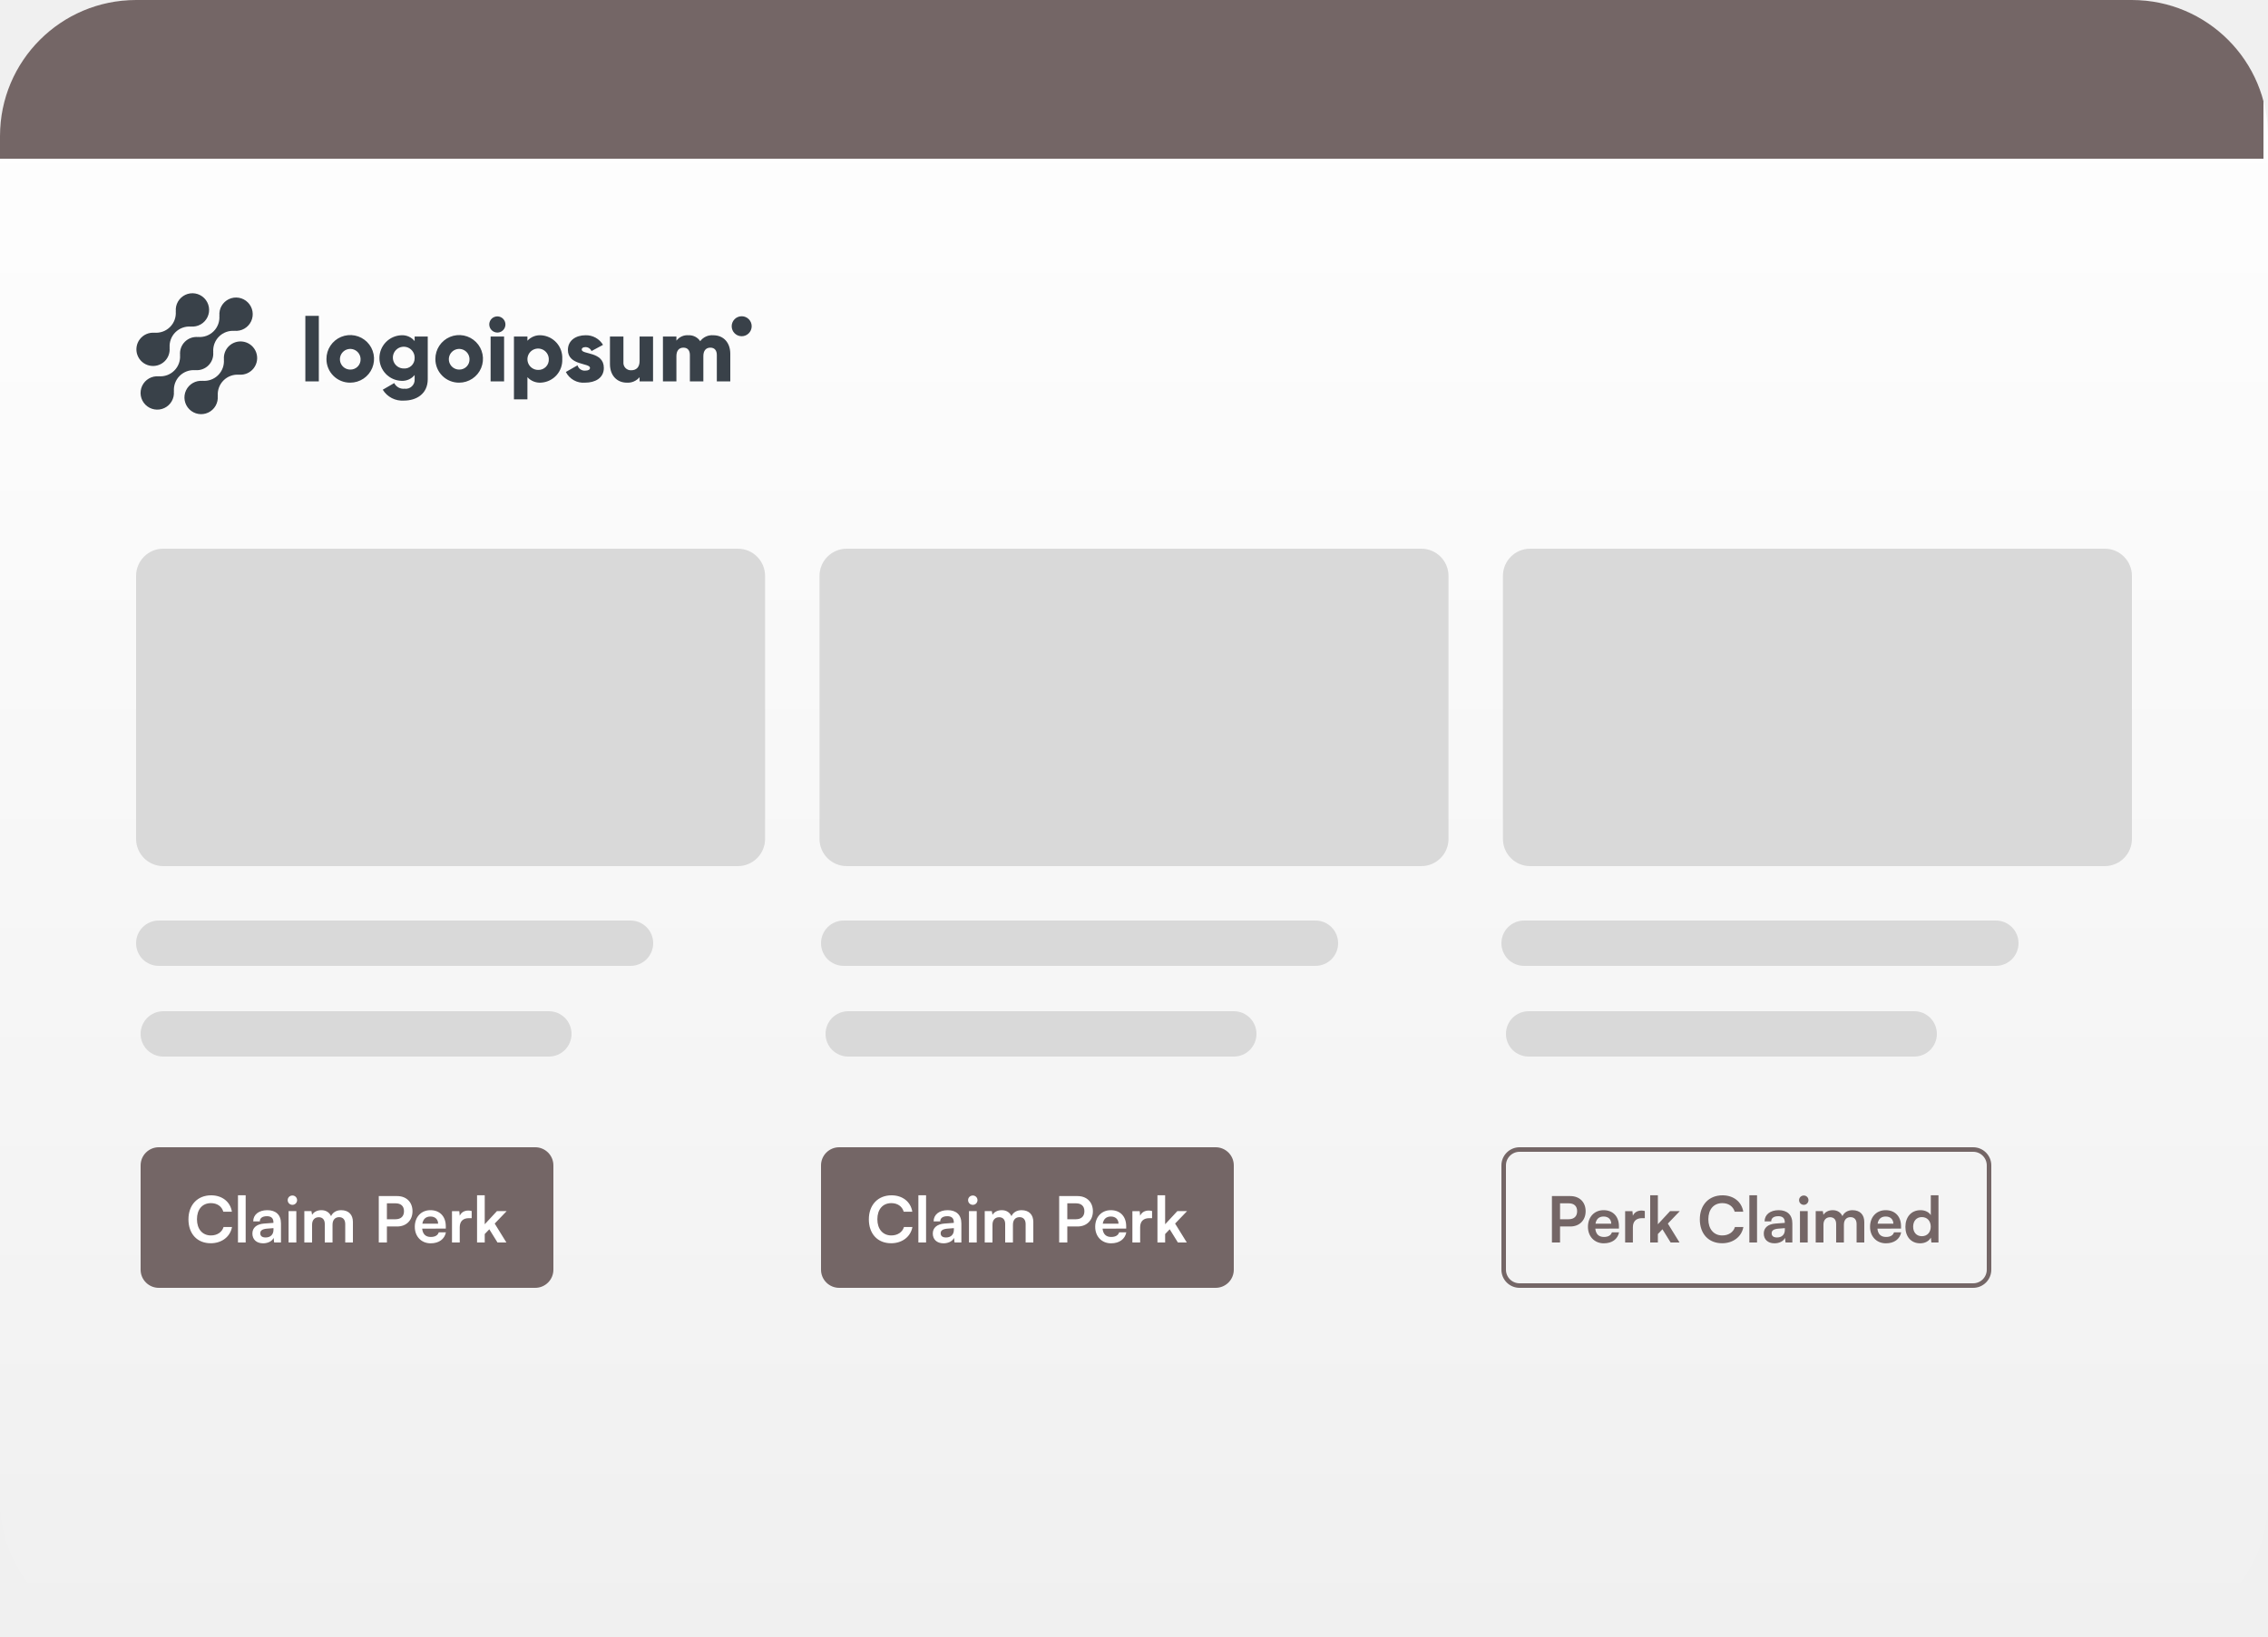
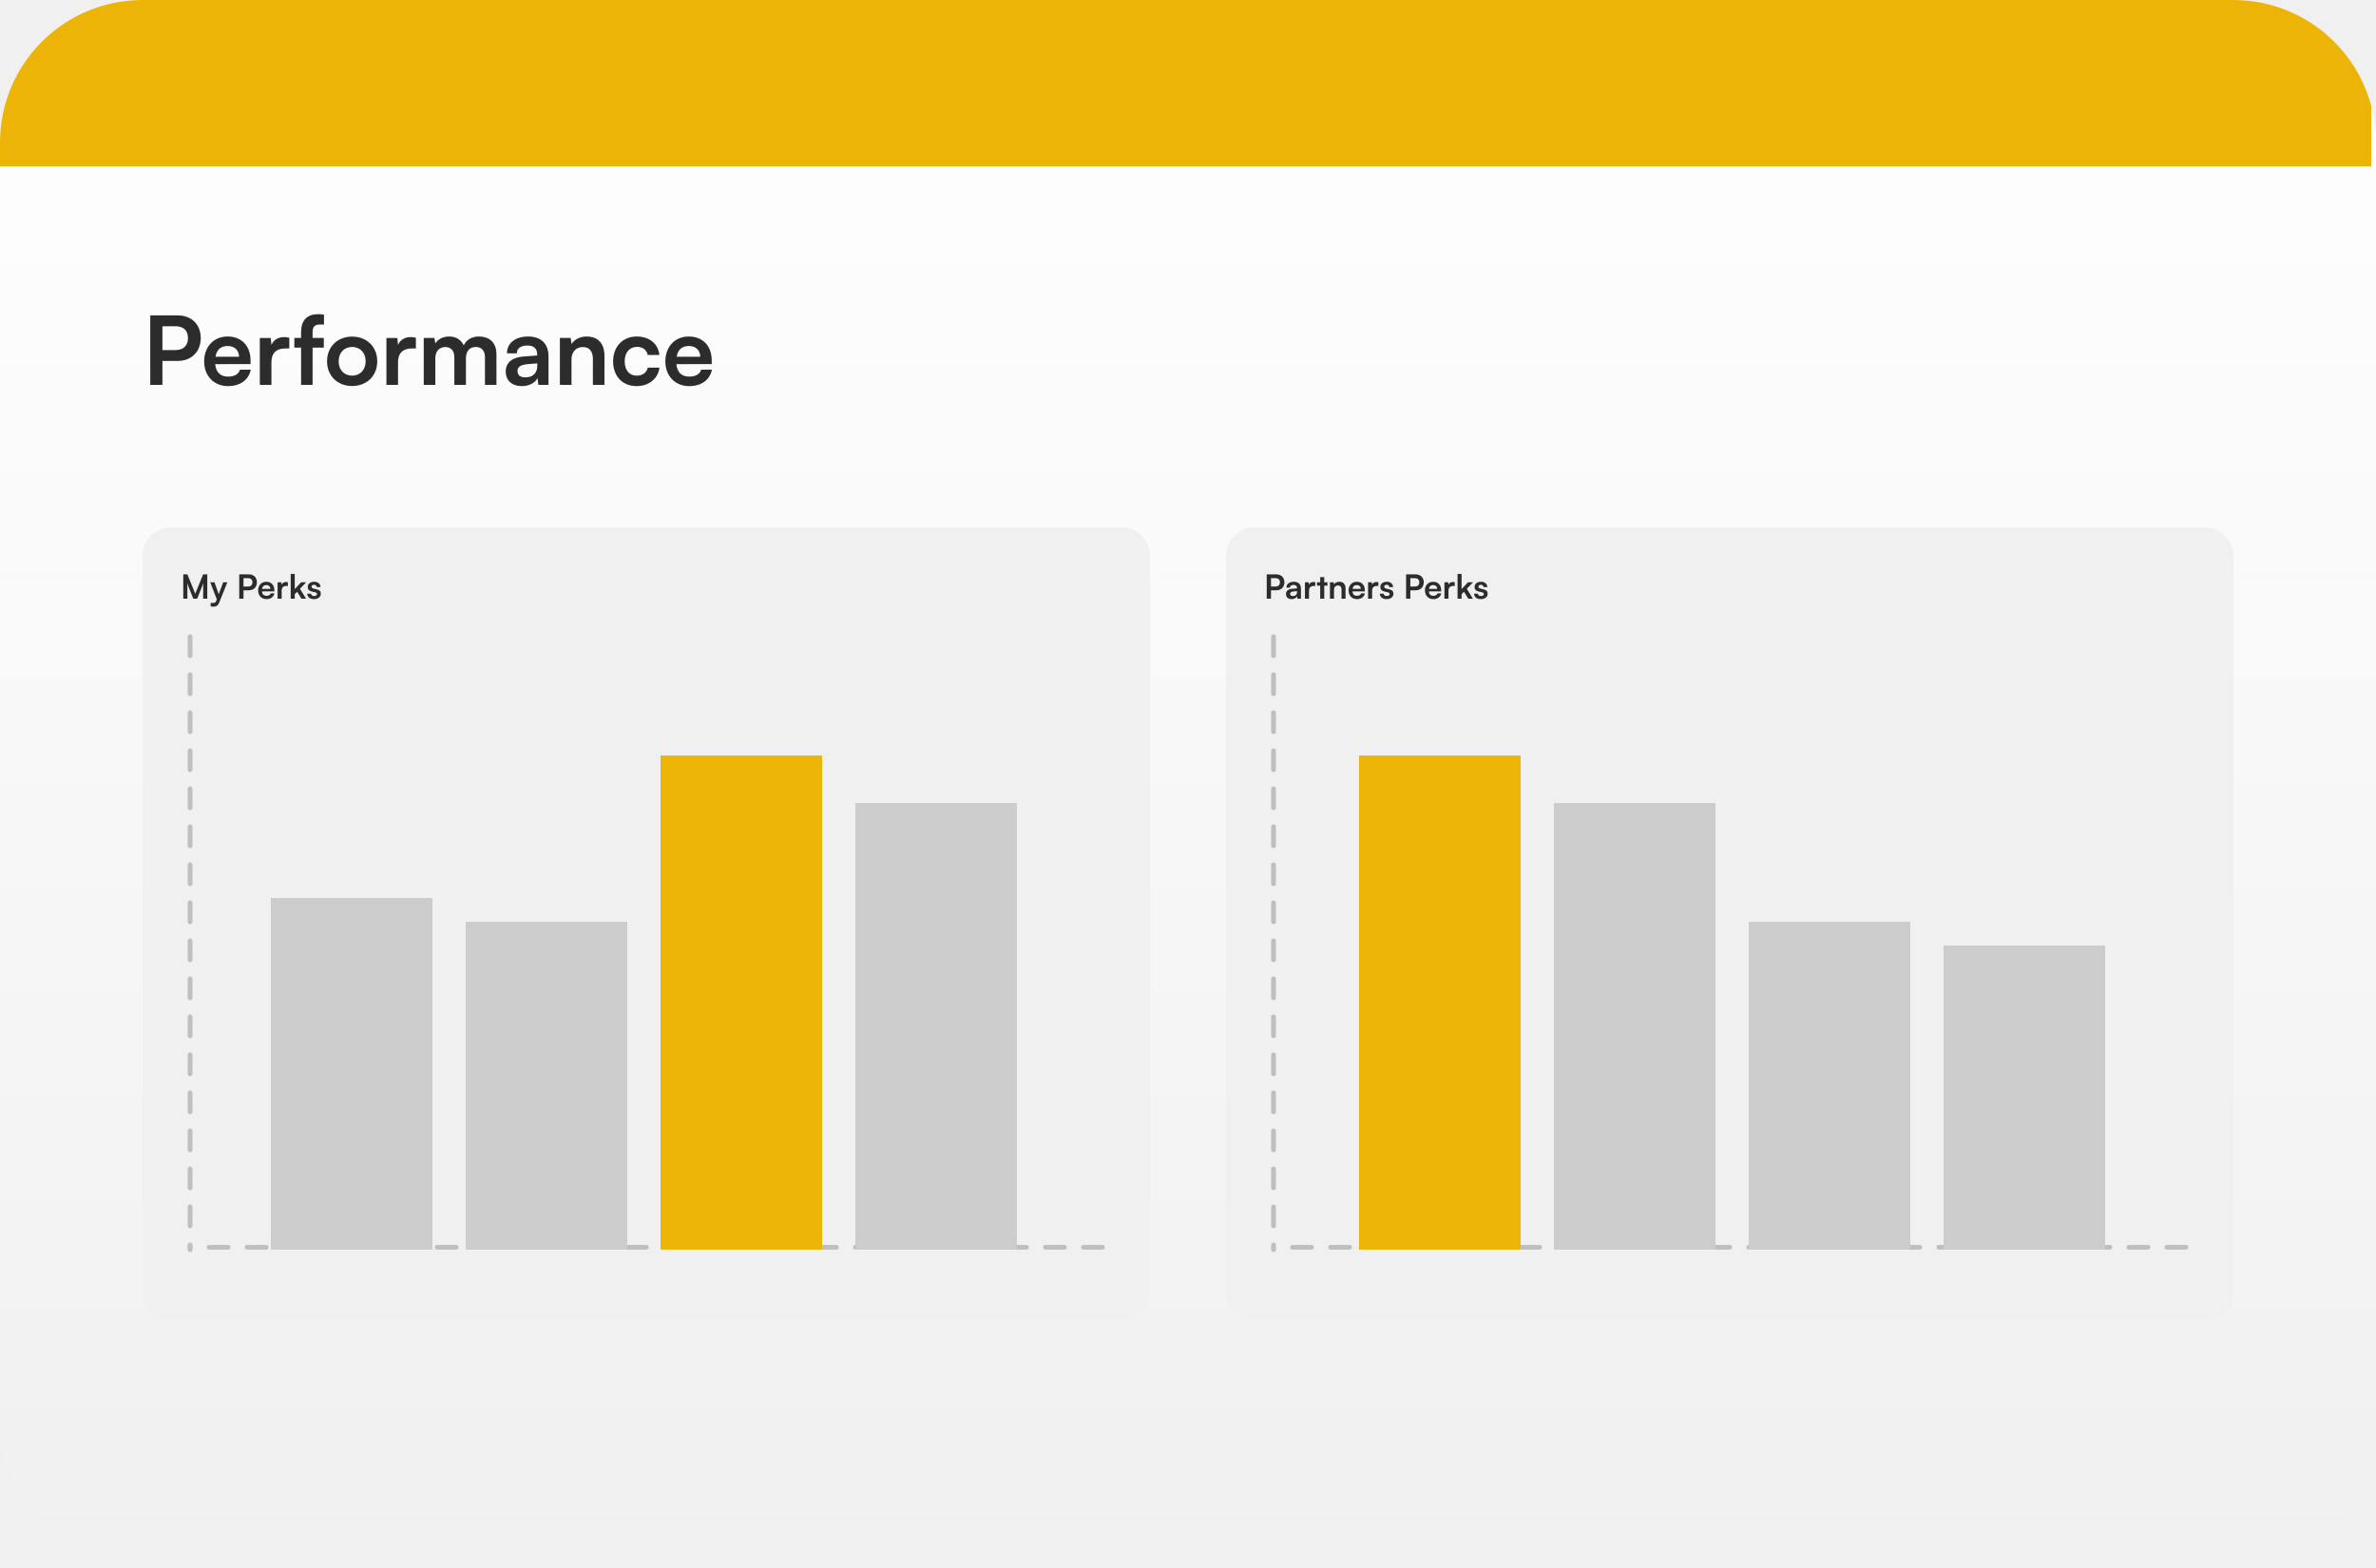
- <svg xmlns="http://www.w3.org/2000/svg" width="500" height="361" viewBox="0 0 500 361" fill="none">
-   <g clip-path="url(#clip0_2150_12111)">
-     <rect width="500" height="361" rx="30" fill="url(#paint0_linear_2150_12111)" />
-     <path d="M50.419 76.371C50.04 76.752 49.75 77.213 49.569 77.719C49.388 78.225 49.321 78.765 49.373 79.3L49.355 79.282C49.408 79.912 49.323 80.546 49.106 81.139C48.889 81.733 48.545 82.272 48.098 82.719C47.651 83.166 47.112 83.51 46.518 83.727C45.925 83.944 45.291 84.029 44.661 83.976L44.679 83.994C43.926 83.924 43.169 84.088 42.512 84.463C41.855 84.839 41.33 85.408 41.009 86.093C40.687 86.778 40.585 87.546 40.715 88.291C40.846 89.036 41.203 89.723 41.739 90.258C42.274 90.793 42.961 91.15 43.706 91.279C44.452 91.409 45.219 91.306 45.904 90.984C46.589 90.662 47.157 90.137 47.532 89.479C47.907 88.822 48.071 88.065 48 87.312L48.019 87.33C47.966 86.7 48.051 86.066 48.268 85.473C48.485 84.879 48.829 84.34 49.276 83.893C49.723 83.446 50.262 83.102 50.856 82.885C51.449 82.668 52.083 82.583 52.713 82.636L52.694 82.618C53.309 82.673 53.929 82.572 54.495 82.325C55.061 82.077 55.555 81.69 55.932 81.2C56.309 80.711 56.556 80.134 56.651 79.523C56.745 78.912 56.684 78.288 56.473 77.707C56.261 77.126 55.907 76.608 55.442 76.201C54.978 75.794 54.418 75.51 53.814 75.377C53.211 75.244 52.584 75.265 51.991 75.439C51.398 75.613 50.858 75.933 50.422 76.371H50.419Z" fill="#394149" />
-     <path d="M43.042 81.636L43.023 81.618C43.558 81.672 44.099 81.606 44.606 81.426C45.113 81.245 45.573 80.954 45.954 80.574C46.334 80.194 46.626 79.733 46.806 79.227C46.987 78.72 47.053 78.179 47 77.644L47.019 77.662C46.966 77.032 47.051 76.398 47.268 75.805C47.485 75.211 47.829 74.672 48.276 74.225C48.723 73.778 49.262 73.434 49.856 73.217C50.449 73 51.083 72.915 51.713 72.968L51.694 72.95C52.447 73.021 53.204 72.857 53.862 72.482C54.519 72.107 55.044 71.538 55.366 70.853C55.688 70.168 55.791 69.401 55.661 68.655C55.531 67.91 55.174 67.222 54.639 66.687C54.103 66.152 53.416 65.795 52.671 65.665C51.925 65.535 51.158 65.638 50.473 65.96C49.788 66.282 49.219 66.807 48.844 67.464C48.469 68.121 48.305 68.879 48.376 69.632L48.358 69.613C48.411 70.243 48.327 70.877 48.109 71.471C47.892 72.064 47.548 72.603 47.102 73.05C46.654 73.497 46.115 73.841 45.522 74.058C44.928 74.275 44.294 74.36 43.664 74.307L43.682 74.326C43.147 74.272 42.606 74.338 42.099 74.518C41.592 74.699 41.132 74.99 40.751 75.37C40.371 75.751 40.08 76.211 39.898 76.717C39.718 77.224 39.651 77.765 39.705 78.3L39.687 78.282C39.74 78.912 39.655 79.546 39.438 80.139C39.221 80.733 38.877 81.272 38.43 81.719C37.983 82.166 37.444 82.51 36.85 82.727C36.257 82.944 35.623 83.029 34.993 82.976L35.011 82.994C34.258 82.923 33.501 83.087 32.843 83.462C32.186 83.837 31.661 84.406 31.339 85.091C31.017 85.776 30.914 86.543 31.044 87.289C31.174 88.034 31.531 88.722 32.066 89.257C32.602 89.792 33.289 90.149 34.034 90.279C34.78 90.409 35.547 90.306 36.232 89.984C36.917 89.662 37.486 89.137 37.861 88.48C38.236 87.822 38.4 87.066 38.329 86.312L38.348 86.33C38.295 85.7 38.38 85.066 38.597 84.473C38.814 83.879 39.158 83.34 39.605 82.893C40.052 82.446 40.591 82.102 41.185 81.885C41.778 81.668 42.412 81.583 43.042 81.636Z" fill="#394149" />
-     <path d="M36.34 79.629C36.719 79.248 37.009 78.788 37.19 78.281C37.37 77.775 37.437 77.235 37.385 76.7L37.404 76.718C37.351 76.088 37.436 75.454 37.653 74.86C37.87 74.266 38.214 73.727 38.662 73.28C39.109 72.833 39.648 72.489 40.242 72.272C40.836 72.055 41.47 71.971 42.1 72.024L42.081 72.006C42.834 72.077 43.591 71.913 44.248 71.538C44.905 71.163 45.43 70.594 45.752 69.909C46.074 69.225 46.176 68.457 46.046 67.712C45.916 66.967 45.559 66.28 45.024 65.745C44.489 65.21 43.802 64.853 43.057 64.723C42.312 64.593 41.544 64.695 40.86 65.017C40.175 65.339 39.606 65.864 39.231 66.521C38.856 67.178 38.692 67.935 38.763 68.688L38.745 68.67C38.798 69.3 38.713 69.934 38.496 70.527C38.279 71.121 37.935 71.66 37.488 72.107C37.041 72.554 36.502 72.898 35.908 73.115C35.315 73.332 34.681 73.417 34.051 73.364L34.069 73.382C33.453 73.327 32.834 73.428 32.268 73.676C31.702 73.924 31.208 74.311 30.831 74.8C30.454 75.29 30.207 75.867 30.113 76.478C30.019 77.088 30.08 77.713 30.291 78.293C30.503 78.874 30.857 79.392 31.322 79.799C31.787 80.207 32.346 80.49 32.95 80.623C33.553 80.756 34.181 80.735 34.773 80.561C35.366 80.387 35.906 80.067 36.342 79.629H36.34Z" fill="#394149" />
-     <path d="M67.317 69.655H70.287V84.108H67.317V69.655Z" fill="#394149" />
-     <path d="M71.969 79.159C71.965 78.12 72.269 77.104 72.843 76.238C73.417 75.373 74.235 74.697 75.194 74.296C76.152 73.896 77.207 73.789 78.227 73.989C79.246 74.189 80.183 74.687 80.919 75.42C81.655 76.153 82.156 77.088 82.361 78.107C82.565 79.125 82.462 80.181 82.066 81.141C81.669 82.101 80.997 82.922 80.133 83.499C79.27 84.077 78.255 84.385 77.216 84.385C76.527 84.393 75.843 84.263 75.204 84.004C74.565 83.744 73.984 83.36 73.496 82.873C73.007 82.387 72.621 81.808 72.359 81.17C72.096 80.532 71.964 79.849 71.969 79.159ZM79.493 79.159C79.481 78.711 79.337 78.277 79.079 77.911C78.821 77.545 78.461 77.263 78.044 77.1C77.626 76.937 77.171 76.901 76.733 76.996C76.295 77.091 75.895 77.313 75.583 77.634C75.271 77.955 75.06 78.361 74.977 78.801C74.894 79.241 74.943 79.696 75.117 80.108C75.292 80.521 75.584 80.873 75.957 81.121C76.33 81.368 76.768 81.5 77.216 81.5C77.523 81.508 77.828 81.453 78.112 81.337C78.396 81.222 78.653 81.048 78.867 80.828C79.081 80.608 79.247 80.347 79.355 80.059C79.463 79.772 79.51 79.465 79.493 79.159Z" fill="#394149" />
-     <path d="M94.3 74.209V83.609C94.3 86.935 91.706 88.341 89.073 88.341C88.146 88.41 87.218 88.223 86.39 87.8C85.562 87.376 84.867 86.733 84.381 85.941L86.915 84.476C87.119 84.889 87.445 85.23 87.848 85.453C88.252 85.675 88.714 85.77 89.172 85.723C89.465 85.764 89.763 85.738 90.045 85.647C90.327 85.557 90.585 85.405 90.799 85.201C91.014 84.998 91.18 84.749 91.286 84.473C91.391 84.196 91.433 83.9 91.409 83.605V82.7C91.061 83.126 90.619 83.464 90.117 83.687C89.614 83.911 89.067 84.013 88.518 83.987C87.212 83.946 85.973 83.398 85.064 82.459C84.154 81.521 83.646 80.265 83.646 78.959C83.646 77.652 84.154 76.396 85.064 75.458C85.973 74.519 87.212 73.971 88.518 73.93C89.067 73.904 89.614 74.006 90.117 74.23C90.619 74.453 91.061 74.791 91.409 75.217V74.207L94.3 74.209ZM91.41 78.96C91.43 78.481 91.306 78.008 91.055 77.6C90.803 77.192 90.435 76.869 89.999 76.672C89.562 76.475 89.076 76.413 88.604 76.495C88.132 76.576 87.695 76.797 87.35 77.129C87.004 77.461 86.766 77.888 86.665 78.357C86.565 78.825 86.607 79.313 86.786 79.757C86.965 80.202 87.273 80.582 87.671 80.85C88.068 81.118 88.536 81.261 89.015 81.26C89.327 81.282 89.64 81.238 89.934 81.131C90.228 81.025 90.497 80.858 90.722 80.641C90.948 80.424 91.126 80.163 91.244 79.873C91.363 79.584 91.419 79.273 91.41 78.96Z" fill="#394149" />
-     <path d="M95.982 79.159C95.978 78.12 96.282 77.104 96.856 76.238C97.43 75.373 98.248 74.697 99.206 74.296C100.165 73.896 101.22 73.789 102.24 73.989C103.259 74.189 104.196 74.687 104.932 75.42C105.668 76.153 106.169 77.088 106.374 78.107C106.578 79.125 106.475 80.181 106.079 81.141C105.682 82.101 105.01 82.922 104.146 83.499C103.283 84.077 102.268 84.385 101.229 84.385C100.54 84.393 99.855 84.263 99.217 84.004C98.578 83.744 97.997 83.36 97.509 82.873C97.02 82.387 96.633 81.808 96.371 81.17C96.109 80.532 95.977 79.849 95.982 79.159ZM103.506 79.159C103.494 78.711 103.349 78.277 103.092 77.911C102.834 77.545 102.474 77.263 102.057 77.1C101.639 76.937 101.183 76.901 100.746 76.996C100.308 77.091 99.908 77.313 99.596 77.634C99.284 77.955 99.073 78.361 98.99 78.801C98.907 79.241 98.956 79.696 99.13 80.108C99.305 80.521 99.597 80.873 99.97 81.121C100.343 81.368 100.781 81.5 101.229 81.5C101.536 81.508 101.841 81.453 102.125 81.337C102.409 81.222 102.666 81.048 102.88 80.828C103.094 80.608 103.26 80.347 103.368 80.059C103.476 79.772 103.523 79.465 103.506 79.159Z" fill="#394149" />
-     <path d="M107.861 71.556C107.861 71.204 107.965 70.859 108.161 70.566C108.357 70.273 108.635 70.044 108.961 69.91C109.287 69.775 109.645 69.74 109.991 69.808C110.336 69.877 110.654 70.047 110.903 70.296C111.152 70.545 111.322 70.863 111.391 71.208C111.459 71.554 111.424 71.912 111.289 72.238C111.154 72.564 110.926 72.842 110.633 73.038C110.34 73.234 109.995 73.338 109.643 73.338C109.172 73.333 108.721 73.144 108.388 72.811C108.055 72.478 107.866 72.027 107.861 71.556ZM108.161 74.209H111.132V84.109H108.157L108.161 74.209Z" fill="#394149" />
-     <path d="M123.956 79.159C123.99 79.813 123.895 80.468 123.675 81.085C123.456 81.703 123.117 82.27 122.677 82.756C122.237 83.242 121.706 83.636 121.113 83.915C120.52 84.195 119.879 84.354 119.224 84.385C118.674 84.415 118.124 84.322 117.613 84.113C117.103 83.904 116.646 83.585 116.275 83.177V88.068H113.305V74.209H116.275V75.139C116.646 74.732 117.104 74.412 117.614 74.204C118.124 73.995 118.674 73.902 119.224 73.932C119.879 73.963 120.521 74.122 121.113 74.402C121.706 74.681 122.238 75.075 122.677 75.561C123.117 76.047 123.457 76.615 123.676 77.232C123.895 77.85 123.991 78.505 123.956 79.159ZM120.986 79.159C120.974 78.696 120.826 78.246 120.561 77.866C120.295 77.487 119.923 77.194 119.491 77.025C119.06 76.856 118.588 76.817 118.135 76.915C117.682 77.012 117.268 77.241 116.944 77.573C116.62 77.905 116.402 78.325 116.316 78.78C116.23 79.236 116.28 79.706 116.46 80.133C116.64 80.561 116.942 80.925 117.328 81.181C117.714 81.437 118.168 81.574 118.631 81.574C118.949 81.588 119.267 81.535 119.563 81.418C119.859 81.301 120.127 81.122 120.35 80.894C120.572 80.666 120.744 80.394 120.853 80.095C120.963 79.796 121.008 79.477 120.986 79.159Z" fill="#394149" />
-     <path d="M133.121 81.138C133.121 83.415 131.142 84.385 129.004 84.385C128.14 84.463 127.273 84.281 126.514 83.861C125.755 83.441 125.139 82.802 124.747 82.029L127.32 80.564C127.424 80.921 127.648 81.233 127.953 81.445C128.259 81.658 128.629 81.759 129 81.732C129.712 81.732 130.069 81.514 130.069 81.119C130.069 80.029 125.198 80.604 125.198 77.179C125.198 75.02 127.02 73.932 129.079 73.932C129.853 73.907 130.619 74.091 131.298 74.464C131.977 74.836 132.544 75.384 132.939 76.05L130.405 77.416C130.294 77.157 130.109 76.936 129.873 76.781C129.637 76.626 129.361 76.544 129.079 76.545C128.564 76.545 128.247 76.745 128.247 77.099C128.251 78.228 133.121 77.475 133.121 81.138Z" fill="#394149" />
-     <path d="M143.97 74.209V84.109H141V83.178C140.657 83.589 140.222 83.912 139.73 84.123C139.238 84.332 138.704 84.423 138.17 84.386C136.17 84.386 134.47 82.961 134.47 80.286V74.209H137.44V79.851C137.415 80.087 137.442 80.325 137.519 80.549C137.595 80.774 137.72 80.979 137.884 81.15C138.048 81.322 138.247 81.455 138.468 81.541C138.688 81.628 138.925 81.665 139.162 81.651C140.251 81.651 141.003 81.018 141.003 79.612V74.212L143.97 74.209Z" fill="#394149" />
-     <path d="M161 78.03V84.108H158.03V78.287C158.03 77.297 157.555 76.664 156.605 76.664C155.615 76.664 155.06 77.357 155.06 78.525V84.108H152.091V78.287C152.091 77.297 151.616 76.664 150.665 76.664C149.675 76.664 149.121 77.357 149.121 78.525V84.108H146.151V74.208H149.121V75.118C149.429 74.714 149.833 74.394 150.296 74.187C150.76 73.979 151.268 73.891 151.774 73.931C152.282 73.906 152.788 74.013 153.243 74.242C153.697 74.471 154.084 74.814 154.367 75.237C154.696 74.794 155.132 74.442 155.634 74.214C156.136 73.986 156.688 73.888 157.238 73.931C159.511 73.932 161 75.555 161 78.03Z" fill="#394149" />
-     <path d="M163.512 74.148C164.729 74.148 165.716 73.161 165.716 71.944C165.716 70.727 164.729 69.74 163.512 69.74C162.295 69.74 161.308 70.727 161.308 71.944C161.308 73.161 162.295 74.148 163.512 74.148Z" fill="#394149" />
-     <rect x="-1" width="500" height="35" fill="#746666" />
-     <rect x="30" y="121" width="138.667" height="70" rx="6" fill="#D9D9D9" />
-     <rect x="30" y="203" width="114" height="10" rx="5" fill="#D9D9D9" />
-     <rect x="181" y="203" width="114" height="10" rx="5" fill="#D9D9D9" />
-     <rect x="331" y="203" width="114" height="10" rx="5" fill="#D9D9D9" />
-     <rect x="31" y="223" width="95" height="10" rx="5" fill="#D9D9D9" />
-     <rect x="182" y="223" width="95" height="10" rx="5" fill="#D9D9D9" />
-     <rect x="332" y="223" width="95" height="10" rx="5" fill="#D9D9D9" />
-     <rect x="180.667" y="121" width="138.667" height="70" rx="6" fill="#D9D9D9" />
-     <rect x="331.333" y="121" width="138.667" height="70" rx="6" fill="#D9D9D9" />
-     <rect x="31" y="253" width="91" height="31" rx="4" fill="#746666" />
-     <path d="M46.46 274.168C43.478 274.168 41.546 272.096 41.546 268.89C41.546 265.712 43.548 263.598 46.544 263.598C48.966 263.598 50.772 265.012 51.122 267.21H49.232C48.882 266.02 47.86 265.32 46.502 265.32C44.612 265.32 43.422 266.692 43.422 268.876C43.422 271.046 44.626 272.446 46.502 272.446C47.888 272.446 48.952 271.718 49.288 270.584H51.15C50.758 272.74 48.882 274.168 46.46 274.168ZM54.159 274H52.465V263.584H54.159V274ZM58.008 274.182C56.538 274.182 55.642 273.328 55.642 272.026C55.642 270.752 56.566 269.954 58.204 269.828L60.276 269.674V269.52C60.276 268.582 59.716 268.204 58.848 268.204C57.84 268.204 57.28 268.624 57.28 269.352H55.824C55.824 267.854 57.056 266.874 58.932 266.874C60.794 266.874 61.942 267.882 61.942 269.8V274H60.444L60.318 272.978C60.024 273.692 59.086 274.182 58.008 274.182ZM58.568 272.894C59.618 272.894 60.29 272.264 60.29 271.2V270.836L58.848 270.948C57.784 271.046 57.378 271.396 57.378 271.956C57.378 272.586 57.798 272.894 58.568 272.894ZM64.474 265.698C63.886 265.698 63.424 265.236 63.424 264.662C63.424 264.088 63.886 263.64 64.474 263.64C65.034 263.64 65.496 264.088 65.496 264.662C65.496 265.236 65.034 265.698 64.474 265.698ZM63.62 274V267.084H65.328V274H63.62ZM68.801 274H67.093V267.084H68.661L68.801 267.896C69.151 267.322 69.851 266.874 70.845 266.874C71.895 266.874 72.623 267.392 72.987 268.19C73.337 267.392 74.149 266.874 75.199 266.874C76.879 266.874 77.803 267.882 77.803 269.478V274H76.109V269.926C76.109 268.932 75.577 268.414 74.765 268.414C73.939 268.414 73.309 268.946 73.309 270.08V274H71.601V269.912C71.601 268.946 71.083 268.428 70.271 268.428C69.459 268.428 68.801 268.96 68.801 270.08V274ZM87.551 270.472H85.297V274H83.505V263.766H87.551C89.609 263.766 90.939 265.11 90.939 267.112C90.939 269.086 89.595 270.472 87.551 270.472ZM87.201 265.362H85.297V268.876H87.173C88.405 268.876 89.063 268.218 89.063 267.098C89.063 265.978 88.391 265.362 87.201 265.362ZM94.947 274.182C92.889 274.182 91.447 272.684 91.447 270.542C91.447 268.372 92.861 266.874 94.891 266.874C96.963 266.874 98.279 268.26 98.279 270.416V270.934L93.071 270.948C93.197 272.166 93.841 272.782 94.975 272.782C95.913 272.782 96.529 272.418 96.725 271.76H98.307C98.013 273.272 96.753 274.182 94.947 274.182ZM94.905 268.274C93.897 268.274 93.281 268.82 93.113 269.856H96.585C96.585 268.904 95.927 268.274 94.905 268.274ZM103.986 267.056V268.638H103.356C102.124 268.638 101.354 269.296 101.354 270.64V274H99.646V267.098H101.256L101.354 268.106C101.648 267.42 102.306 266.958 103.23 266.958C103.468 266.958 103.706 266.986 103.986 267.056ZM106.864 274H105.17V263.584H106.864V269.982L109.552 267.084H111.694L109.062 269.828L111.638 274H109.678L107.872 271.088L106.864 272.138V274Z" fill="white" />
-     <rect x="181" y="253" width="91" height="31" rx="4" fill="#746666" />
-     <path d="M196.46 274.168C193.478 274.168 191.546 272.096 191.546 268.89C191.546 265.712 193.548 263.598 196.544 263.598C198.966 263.598 200.772 265.012 201.122 267.21H199.232C198.882 266.02 197.86 265.32 196.502 265.32C194.612 265.32 193.422 266.692 193.422 268.876C193.422 271.046 194.626 272.446 196.502 272.446C197.888 272.446 198.952 271.718 199.288 270.584H201.15C200.758 272.74 198.882 274.168 196.46 274.168ZM204.159 274H202.465V263.584H204.159V274ZM208.008 274.182C206.538 274.182 205.642 273.328 205.642 272.026C205.642 270.752 206.566 269.954 208.204 269.828L210.276 269.674V269.52C210.276 268.582 209.716 268.204 208.848 268.204C207.84 268.204 207.28 268.624 207.28 269.352H205.824C205.824 267.854 207.056 266.874 208.932 266.874C210.794 266.874 211.942 267.882 211.942 269.8V274H210.444L210.318 272.978C210.024 273.692 209.086 274.182 208.008 274.182ZM208.568 272.894C209.618 272.894 210.29 272.264 210.29 271.2V270.836L208.848 270.948C207.784 271.046 207.378 271.396 207.378 271.956C207.378 272.586 207.798 272.894 208.568 272.894ZM214.474 265.698C213.886 265.698 213.424 265.236 213.424 264.662C213.424 264.088 213.886 263.64 214.474 263.64C215.034 263.64 215.496 264.088 215.496 264.662C215.496 265.236 215.034 265.698 214.474 265.698ZM213.62 274V267.084H215.328V274H213.62ZM218.801 274H217.093V267.084H218.661L218.801 267.896C219.151 267.322 219.851 266.874 220.845 266.874C221.895 266.874 222.623 267.392 222.987 268.19C223.337 267.392 224.149 266.874 225.199 266.874C226.879 266.874 227.803 267.882 227.803 269.478V274H226.109V269.926C226.109 268.932 225.577 268.414 224.765 268.414C223.939 268.414 223.309 268.946 223.309 270.08V274H221.601V269.912C221.601 268.946 221.083 268.428 220.271 268.428C219.459 268.428 218.801 268.96 218.801 270.08V274ZM237.551 270.472H235.297V274H233.505V263.766H237.551C239.609 263.766 240.939 265.11 240.939 267.112C240.939 269.086 239.595 270.472 237.551 270.472ZM237.201 265.362H235.297V268.876H237.173C238.405 268.876 239.063 268.218 239.063 267.098C239.063 265.978 238.391 265.362 237.201 265.362ZM244.947 274.182C242.889 274.182 241.447 272.684 241.447 270.542C241.447 268.372 242.861 266.874 244.891 266.874C246.963 266.874 248.279 268.26 248.279 270.416V270.934L243.071 270.948C243.197 272.166 243.841 272.782 244.975 272.782C245.913 272.782 246.529 272.418 246.725 271.76H248.307C248.013 273.272 246.753 274.182 244.947 274.182ZM244.905 268.274C243.897 268.274 243.281 268.82 243.113 269.856H246.585C246.585 268.904 245.927 268.274 244.905 268.274ZM253.986 267.056V268.638H253.356C252.124 268.638 251.354 269.296 251.354 270.64V274H249.646V267.098H251.256L251.354 268.106C251.648 267.42 252.306 266.958 253.23 266.958C253.468 266.958 253.706 266.986 253.986 267.056ZM256.864 274H255.17V263.584H256.864V269.982L259.552 267.084H261.694L259.062 269.828L261.638 274H259.678L257.872 271.088L256.864 272.138V274Z" fill="white" />
-     <rect x="331.5" y="253.5" width="107" height="30" rx="3.5" stroke="#746666" />
-     <path d="M346.18 270.472H343.926V274H342.134V263.766H346.18C348.238 263.766 349.568 265.11 349.568 267.112C349.568 269.086 348.224 270.472 346.18 270.472ZM345.83 265.362H343.926V268.876H345.802C347.034 268.876 347.692 268.218 347.692 267.098C347.692 265.978 347.02 265.362 345.83 265.362ZM353.576 274.182C351.518 274.182 350.076 272.684 350.076 270.542C350.076 268.372 351.49 266.874 353.52 266.874C355.592 266.874 356.908 268.26 356.908 270.416V270.934L351.7 270.948C351.826 272.166 352.47 272.782 353.604 272.782C354.542 272.782 355.158 272.418 355.354 271.76H356.936C356.642 273.272 355.382 274.182 353.576 274.182ZM353.534 268.274C352.526 268.274 351.91 268.82 351.742 269.856H355.214C355.214 268.904 354.556 268.274 353.534 268.274ZM362.615 267.056V268.638H361.985C360.753 268.638 359.983 269.296 359.983 270.64V274H358.275V267.098H359.885L359.983 268.106C360.277 267.42 360.935 266.958 361.859 266.958C362.097 266.958 362.335 266.986 362.615 267.056ZM365.493 274H363.799V263.584H365.493V269.982L368.181 267.084H370.323L367.691 269.828L370.267 274H368.307L366.501 271.088L365.493 272.138V274ZM379.655 274.168C376.673 274.168 374.741 272.096 374.741 268.89C374.741 265.712 376.743 263.598 379.739 263.598C382.161 263.598 383.967 265.012 384.317 267.21H382.427C382.077 266.02 381.055 265.32 379.697 265.32C377.807 265.32 376.617 266.692 376.617 268.876C376.617 271.046 377.821 272.446 379.697 272.446C381.083 272.446 382.147 271.718 382.483 270.584H384.345C383.953 272.74 382.077 274.168 379.655 274.168ZM387.354 274H385.66V263.584H387.354V274ZM391.204 274.182C389.734 274.182 388.838 273.328 388.838 272.026C388.838 270.752 389.762 269.954 391.4 269.828L393.472 269.674V269.52C393.472 268.582 392.912 268.204 392.044 268.204C391.036 268.204 390.476 268.624 390.476 269.352H389.02C389.02 267.854 390.252 266.874 392.128 266.874C393.99 266.874 395.138 267.882 395.138 269.8V274H393.64L393.514 272.978C393.22 273.692 392.282 274.182 391.204 274.182ZM391.764 272.894C392.814 272.894 393.486 272.264 393.486 271.2V270.836L392.044 270.948C390.98 271.046 390.574 271.396 390.574 271.956C390.574 272.586 390.994 272.894 391.764 272.894ZM397.67 265.698C397.082 265.698 396.62 265.236 396.62 264.662C396.62 264.088 397.082 263.64 397.67 263.64C398.23 263.64 398.692 264.088 398.692 264.662C398.692 265.236 398.23 265.698 397.67 265.698ZM396.816 274V267.084H398.524V274H396.816ZM401.996 274H400.288V267.084H401.856L401.996 267.896C402.346 267.322 403.046 266.874 404.04 266.874C405.09 266.874 405.818 267.392 406.182 268.19C406.532 267.392 407.344 266.874 408.394 266.874C410.074 266.874 410.998 267.882 410.998 269.478V274H409.304V269.926C409.304 268.932 408.772 268.414 407.96 268.414C407.134 268.414 406.504 268.946 406.504 270.08V274H404.796V269.912C404.796 268.946 404.278 268.428 403.466 268.428C402.654 268.428 401.996 268.96 401.996 270.08V274ZM415.769 274.182C413.711 274.182 412.269 272.684 412.269 270.542C412.269 268.372 413.683 266.874 415.713 266.874C417.785 266.874 419.101 268.26 419.101 270.416V270.934L413.893 270.948C414.019 272.166 414.663 272.782 415.797 272.782C416.735 272.782 417.351 272.418 417.547 271.76H419.129C418.835 273.272 417.575 274.182 415.769 274.182ZM415.727 268.274C414.719 268.274 414.103 268.82 413.935 269.856H417.407C417.407 268.904 416.749 268.274 415.727 268.274ZM423.31 274.182C421.308 274.182 420.062 272.712 420.062 270.57C420.062 268.414 421.322 266.874 423.408 266.874C424.374 266.874 425.228 267.28 425.662 267.966V263.584H427.356V274H425.788L425.676 272.922C425.256 273.72 424.36 274.182 423.31 274.182ZM423.688 272.614C424.878 272.614 425.648 271.76 425.648 270.514C425.648 269.268 424.878 268.4 423.688 268.4C422.498 268.4 421.77 269.282 421.77 270.514C421.77 271.746 422.498 272.614 423.688 272.614Z" fill="#746666" />
+ <svg xmlns="http://www.w3.org/2000/svg" width="500" height="330" viewBox="0 0 500 330" fill="none">
+   <g clip-path="url(#clip0_2150_12218)">
+     <rect width="500" height="330" rx="30" fill="url(#paint0_linear_2150_12218)" />
+     <rect x="-1" width="500" height="35" fill="#EDB408" />
+     <path d="M37.4 75.96H34.18V81H31.62V66.38H37.4C40.34 66.38 42.24 68.3 42.24 71.16C42.24 73.98 40.32 75.96 37.4 75.96ZM36.9 68.66H34.18V73.68H36.86C38.62 73.68 39.56 72.74 39.56 71.14C39.56 69.54 38.6 68.66 36.9 68.66ZM47.965 81.26C45.025 81.26 42.965 79.12 42.965 76.06C42.965 72.96 44.985 70.82 47.885 70.82C50.845 70.82 52.725 72.8 52.725 75.88V76.62L45.285 76.64C45.465 78.38 46.385 79.26 48.005 79.26C49.345 79.26 50.225 78.74 50.505 77.8H52.765C52.345 79.96 50.545 81.26 47.965 81.26ZM47.905 72.82C46.465 72.82 45.585 73.6 45.345 75.08H50.305C50.305 73.72 49.365 72.82 47.905 72.82ZM60.878 71.08V73.34H59.978C58.218 73.34 57.118 74.28 57.118 76.2V81H54.678V71.14H56.978L57.118 72.58C57.538 71.6 58.478 70.94 59.798 70.94C60.138 70.94 60.478 70.98 60.878 71.08ZM61.94 71.12H63.36V69.92C63.36 67.24 64.78 66.12 66.92 66.12C67.3 66.12 67.76 66.14 68.18 66.22V68.3H67.32C66.08 68.3 65.78 68.94 65.78 69.92V71.12H68.14V73.16H65.78V81H63.36V73.16H61.94V71.12ZM68.825 76.04C68.825 72.96 71.044 70.84 74.105 70.84C77.165 70.84 79.385 72.96 79.385 76.04C79.385 79.12 77.165 81.24 74.105 81.24C71.044 81.24 68.825 79.12 68.825 76.04ZM71.264 76.04C71.264 77.84 72.424 79.06 74.105 79.06C75.784 79.06 76.945 77.84 76.945 76.04C76.945 74.24 75.784 73.02 74.105 73.02C72.424 73.02 71.264 74.24 71.264 76.04ZM87.519 71.08V73.34H86.619C84.859 73.34 83.759 74.28 83.759 76.2V81H81.319V71.14H83.619L83.759 72.58C84.179 71.6 85.119 70.94 86.439 70.94C86.779 70.94 87.119 70.98 87.519 71.08ZM91.61 81H89.17V71.12H91.41L91.61 72.28C92.11 71.46 93.11 70.82 94.53 70.82C96.03 70.82 97.07 71.56 97.59 72.7C98.09 71.56 99.25 70.82 100.75 70.82C103.15 70.82 104.47 72.26 104.47 74.54V81H102.05V75.18C102.05 73.76 101.29 73.02 100.13 73.02C98.95 73.02 98.05 73.78 98.05 75.4V81H95.61V75.16C95.61 73.78 94.87 73.04 93.71 73.04C92.55 73.04 91.61 73.8 91.61 75.4V81ZM109.805 81.26C107.705 81.26 106.425 80.04 106.425 78.18C106.425 76.36 107.745 75.22 110.085 75.04L113.045 74.82V74.6C113.045 73.26 112.245 72.72 111.005 72.72C109.565 72.72 108.765 73.32 108.765 74.36H106.685C106.685 72.22 108.445 70.82 111.125 70.82C113.785 70.82 115.425 72.26 115.425 75V81H113.285L113.105 79.54C112.685 80.56 111.345 81.26 109.805 81.26ZM110.605 79.42C112.105 79.42 113.065 78.52 113.065 77V76.48L111.005 76.64C109.485 76.78 108.905 77.28 108.905 78.08C108.905 78.98 109.505 79.42 110.605 79.42ZM120.263 81H117.823V71.12H120.083L120.283 72.4C120.903 71.4 122.103 70.82 123.443 70.82C125.923 70.82 127.203 72.36 127.203 74.92V81H124.763V75.5C124.763 73.84 123.943 73.04 122.683 73.04C121.183 73.04 120.263 74.08 120.263 75.68V81ZM129.02 76.04C129.02 72.98 131.04 70.82 133.96 70.82C136.66 70.82 138.5 72.32 138.76 74.7H136.32C136.04 73.58 135.22 73 134.06 73C132.5 73 131.46 74.18 131.46 76.04C131.46 77.9 132.42 79.06 133.98 79.06C135.2 79.06 136.06 78.46 136.32 77.38H138.78C138.48 79.68 136.56 81.26 133.98 81.26C130.98 81.26 129.02 79.18 129.02 76.04ZM145.016 81.26C142.076 81.26 140.016 79.12 140.016 76.06C140.016 72.96 142.036 70.82 144.936 70.82C147.896 70.82 149.776 72.8 149.776 75.88V76.62L142.336 76.64C142.516 78.38 143.436 79.26 145.056 79.26C146.396 79.26 147.276 78.74 147.556 77.8H149.816C149.396 79.96 147.596 81.26 145.016 81.26ZM144.956 72.82C143.516 72.82 142.636 73.6 142.396 75.08H147.356C147.356 73.72 146.416 72.82 144.956 72.82Z" fill="#2C2C2C" />
+     <rect x="258" y="111" width="212" height="167" rx="6" fill="#F0F0F0" />
+     <path d="M268.59 124.236H267.463V126H266.567V120.883H268.59C269.619 120.883 270.284 121.555 270.284 122.556C270.284 123.543 269.612 124.236 268.59 124.236ZM268.415 121.681H267.463V123.438H268.401C269.017 123.438 269.346 123.109 269.346 122.549C269.346 121.989 269.01 121.681 268.415 121.681ZM271.804 126.091C271.069 126.091 270.621 125.664 270.621 125.013C270.621 124.376 271.083 123.977 271.902 123.914L272.938 123.837V123.76C272.938 123.291 272.658 123.102 272.224 123.102C271.72 123.102 271.44 123.312 271.44 123.676H270.712C270.712 122.927 271.328 122.437 272.266 122.437C273.197 122.437 273.771 122.941 273.771 123.9V126H273.022L272.959 125.489C272.812 125.846 272.343 126.091 271.804 126.091ZM272.084 125.447C272.609 125.447 272.945 125.132 272.945 124.6V124.418L272.224 124.474C271.692 124.523 271.489 124.698 271.489 124.978C271.489 125.293 271.699 125.447 272.084 125.447ZM276.78 122.528V123.319H276.465C275.849 123.319 275.464 123.648 275.464 124.32V126H274.61V122.549H275.415L275.464 123.053C275.611 122.71 275.94 122.479 276.402 122.479C276.521 122.479 276.64 122.493 276.78 122.528ZM278.671 126H277.817V123.256H277.152V122.542H277.817V121.464H278.671V122.542H279.343V123.256H278.671V126ZM280.728 126H279.874V122.542H280.665L280.735 122.99C280.952 122.64 281.372 122.437 281.841 122.437C282.709 122.437 283.157 122.976 283.157 123.872V126H282.303V124.075C282.303 123.494 282.016 123.214 281.575 123.214C281.05 123.214 280.728 123.578 280.728 124.138V126ZM285.543 126.091C284.514 126.091 283.793 125.342 283.793 124.271C283.793 123.186 284.5 122.437 285.515 122.437C286.551 122.437 287.209 123.13 287.209 124.208V124.467L284.605 124.474C284.668 125.083 284.99 125.391 285.557 125.391C286.026 125.391 286.334 125.209 286.432 124.88H287.223C287.076 125.636 286.446 126.091 285.543 126.091ZM285.522 123.137C285.018 123.137 284.71 123.41 284.626 123.928H286.362C286.362 123.452 286.033 123.137 285.522 123.137ZM290.062 122.528V123.319H289.747C289.131 123.319 288.746 123.648 288.746 124.32V126H287.892V122.549H288.697L288.746 123.053C288.893 122.71 289.222 122.479 289.684 122.479C289.803 122.479 289.922 122.493 290.062 122.528ZM290.374 124.95H291.186C291.193 125.251 291.417 125.44 291.809 125.44C292.208 125.44 292.425 125.279 292.425 125.027C292.425 124.852 292.334 124.726 292.026 124.656L291.403 124.509C290.78 124.369 290.479 124.075 290.479 123.522C290.479 122.843 291.053 122.437 291.851 122.437C292.628 122.437 293.153 122.885 293.16 123.557H292.348C292.341 123.263 292.145 123.074 291.816 123.074C291.48 123.074 291.284 123.228 291.284 123.487C291.284 123.683 291.438 123.809 291.732 123.879L292.355 124.026C292.936 124.159 293.23 124.425 293.23 124.957C293.23 125.657 292.635 126.091 291.781 126.091C290.92 126.091 290.374 125.629 290.374 124.95ZM297.916 124.236H296.789V126H295.893V120.883H297.916C298.945 120.883 299.61 121.555 299.61 122.556C299.61 123.543 298.938 124.236 297.916 124.236ZM297.741 121.681H296.789V123.438H297.727C298.343 123.438 298.672 123.109 298.672 122.549C298.672 121.989 298.336 121.681 297.741 121.681ZM301.614 126.091C300.585 126.091 299.864 125.342 299.864 124.271C299.864 123.186 300.571 122.437 301.586 122.437C302.622 122.437 303.28 123.13 303.28 124.208V124.467L300.676 124.474C300.739 125.083 301.061 125.391 301.628 125.391C302.097 125.391 302.405 125.209 302.503 124.88H303.294C303.147 125.636 302.517 126.091 301.614 126.091ZM301.593 123.137C301.089 123.137 300.781 123.41 300.697 123.928H302.433C302.433 123.452 302.104 123.137 301.593 123.137ZM306.133 122.528V123.319H305.818C305.202 123.319 304.817 123.648 304.817 124.32V126H303.963V122.549H304.768L304.817 123.053C304.964 122.71 305.293 122.479 305.755 122.479C305.874 122.479 305.993 122.493 306.133 122.528ZM307.573 126H306.726V120.792H307.573V123.991L308.917 122.542H309.988L308.672 123.914L309.96 126H308.98L308.077 124.544L307.573 125.069V126ZM310.205 124.95H311.017C311.024 125.251 311.248 125.44 311.64 125.44C312.039 125.44 312.256 125.279 312.256 125.027C312.256 124.852 312.165 124.726 311.857 124.656L311.234 124.509C310.611 124.369 310.31 124.075 310.31 123.522C310.31 122.843 310.884 122.437 311.682 122.437C312.459 122.437 312.984 122.885 312.991 123.557H312.179C312.172 123.263 311.976 123.074 311.647 123.074C311.311 123.074 311.115 123.228 311.115 123.487C311.115 123.683 311.269 123.809 311.563 123.879L312.186 124.026C312.767 124.159 313.061 124.425 313.061 124.957C313.061 125.657 312.466 126.091 311.612 126.091C310.751 126.091 310.205 125.629 310.205 124.95Z" fill="#2C2C2C" />
+     <path d="M268 134L268 263" stroke="#BFBFBF" stroke-linecap="round" stroke-dasharray="4 4" />
+     <path d="M460 262.5H268" stroke="#BFBFBF" stroke-linecap="round" stroke-dasharray="4 4" />
+     <rect x="286" y="159" width="34" height="104" fill="#EDB408" />
+     <rect x="327" y="169" width="34" height="94" fill="#CCCCCC" />
+     <rect x="368" y="194" width="34" height="69" fill="#CCCCCC" />
+     <rect x="409" y="199" width="34" height="64" fill="#CCCCCC" />
+     <rect x="30" y="111" width="212" height="167" rx="6" fill="#F0F0F0" />
+     <path d="M39.435 126H38.567V120.883H39.435L41.087 124.957L42.739 120.883H43.621V126H42.753V124.425C42.753 123.396 42.753 123.095 42.802 122.731L41.5 126H40.674L39.379 122.738C39.428 123.046 39.435 123.529 39.435 124.166V126ZM44.327 127.603V126.889H44.837C45.173 126.889 45.383 126.812 45.531 126.406L45.629 126.147L44.236 122.542H45.139L46.028 125.062L46.965 122.542H47.847L46.154 126.77C45.895 127.414 45.531 127.68 44.964 127.68C44.725 127.68 44.516 127.652 44.327 127.603ZM52.368 124.236H51.241V126H50.345V120.883H52.368C53.397 120.883 54.062 121.555 54.062 122.556C54.062 123.543 53.39 124.236 52.368 124.236ZM52.193 121.681H51.241V123.438H52.179C52.795 123.438 53.124 123.109 53.124 122.549C53.124 121.989 52.788 121.681 52.193 121.681ZM56.066 126.091C55.037 126.091 54.316 125.342 54.316 124.271C54.316 123.186 55.023 122.437 56.038 122.437C57.074 122.437 57.732 123.13 57.732 124.208V124.467L55.128 124.474C55.191 125.083 55.513 125.391 56.08 125.391C56.549 125.391 56.857 125.209 56.955 124.88H57.746C57.599 125.636 56.969 126.091 56.066 126.091ZM56.045 123.137C55.541 123.137 55.233 123.41 55.149 123.928H56.885C56.885 123.452 56.556 123.137 56.045 123.137ZM60.586 122.528V123.319H60.271C59.655 123.319 59.27 123.648 59.27 124.32V126H58.416V122.549H59.221L59.27 123.053C59.417 122.71 59.746 122.479 60.208 122.479C60.327 122.479 60.446 122.493 60.586 122.528ZM62.025 126H61.178V120.792H62.025V123.991L63.369 122.542H64.44L63.124 123.914L64.412 126H63.432L62.529 124.544L62.025 125.069V126ZM64.657 124.95H65.469C65.476 125.251 65.7 125.44 66.092 125.44C66.491 125.44 66.708 125.279 66.708 125.027C66.708 124.852 66.617 124.726 66.309 124.656L65.686 124.509C65.063 124.369 64.762 124.075 64.762 123.522C64.762 122.843 65.336 122.437 66.134 122.437C66.911 122.437 67.436 122.885 67.443 123.557H66.631C66.624 123.263 66.428 123.074 66.099 123.074C65.763 123.074 65.567 123.228 65.567 123.487C65.567 123.683 65.721 123.809 66.015 123.879L66.638 124.026C67.219 124.159 67.513 124.425 67.513 124.957C67.513 125.657 66.918 126.091 66.064 126.091C65.203 126.091 64.657 125.629 64.657 124.95Z" fill="#2C2C2C" />
+     <path d="M40 134L40 263" stroke="#BFBFBF" stroke-linecap="round" stroke-dasharray="4 4" />
+     <path d="M232 262.5H40" stroke="#BFBFBF" stroke-linecap="round" stroke-dasharray="4 4" />
+     <rect x="57" y="189" width="34" height="74" fill="#CCCCCC" />
+     <rect x="98" y="194" width="34" height="69" fill="#CCCCCC" />
+     <rect x="139" y="159" width="34" height="104" fill="#EDB408" />
+     <rect x="180" y="169" width="34" height="94" fill="#CCCCCC" />
  </g>
  <defs>
-     <linearGradient id="paint0_linear_2150_12111" x1="250" y1="0" x2="250" y2="361" gradientUnits="userSpaceOnUse">
+     <linearGradient id="paint0_linear_2150_12218" x1="250" y1="0" x2="250" y2="330" gradientUnits="userSpaceOnUse">
      <stop stop-color="white" />
      <stop offset="1" stop-color="white" stop-opacity="0" />
    </linearGradient>
-     <clipPath id="clip0_2150_12111">
-       <rect width="500" height="361" rx="30" fill="white" />
+     <clipPath id="clip0_2150_12218">
+       <rect width="500" height="330" rx="30" fill="white" />
    </clipPath>
  </defs>
</svg>
